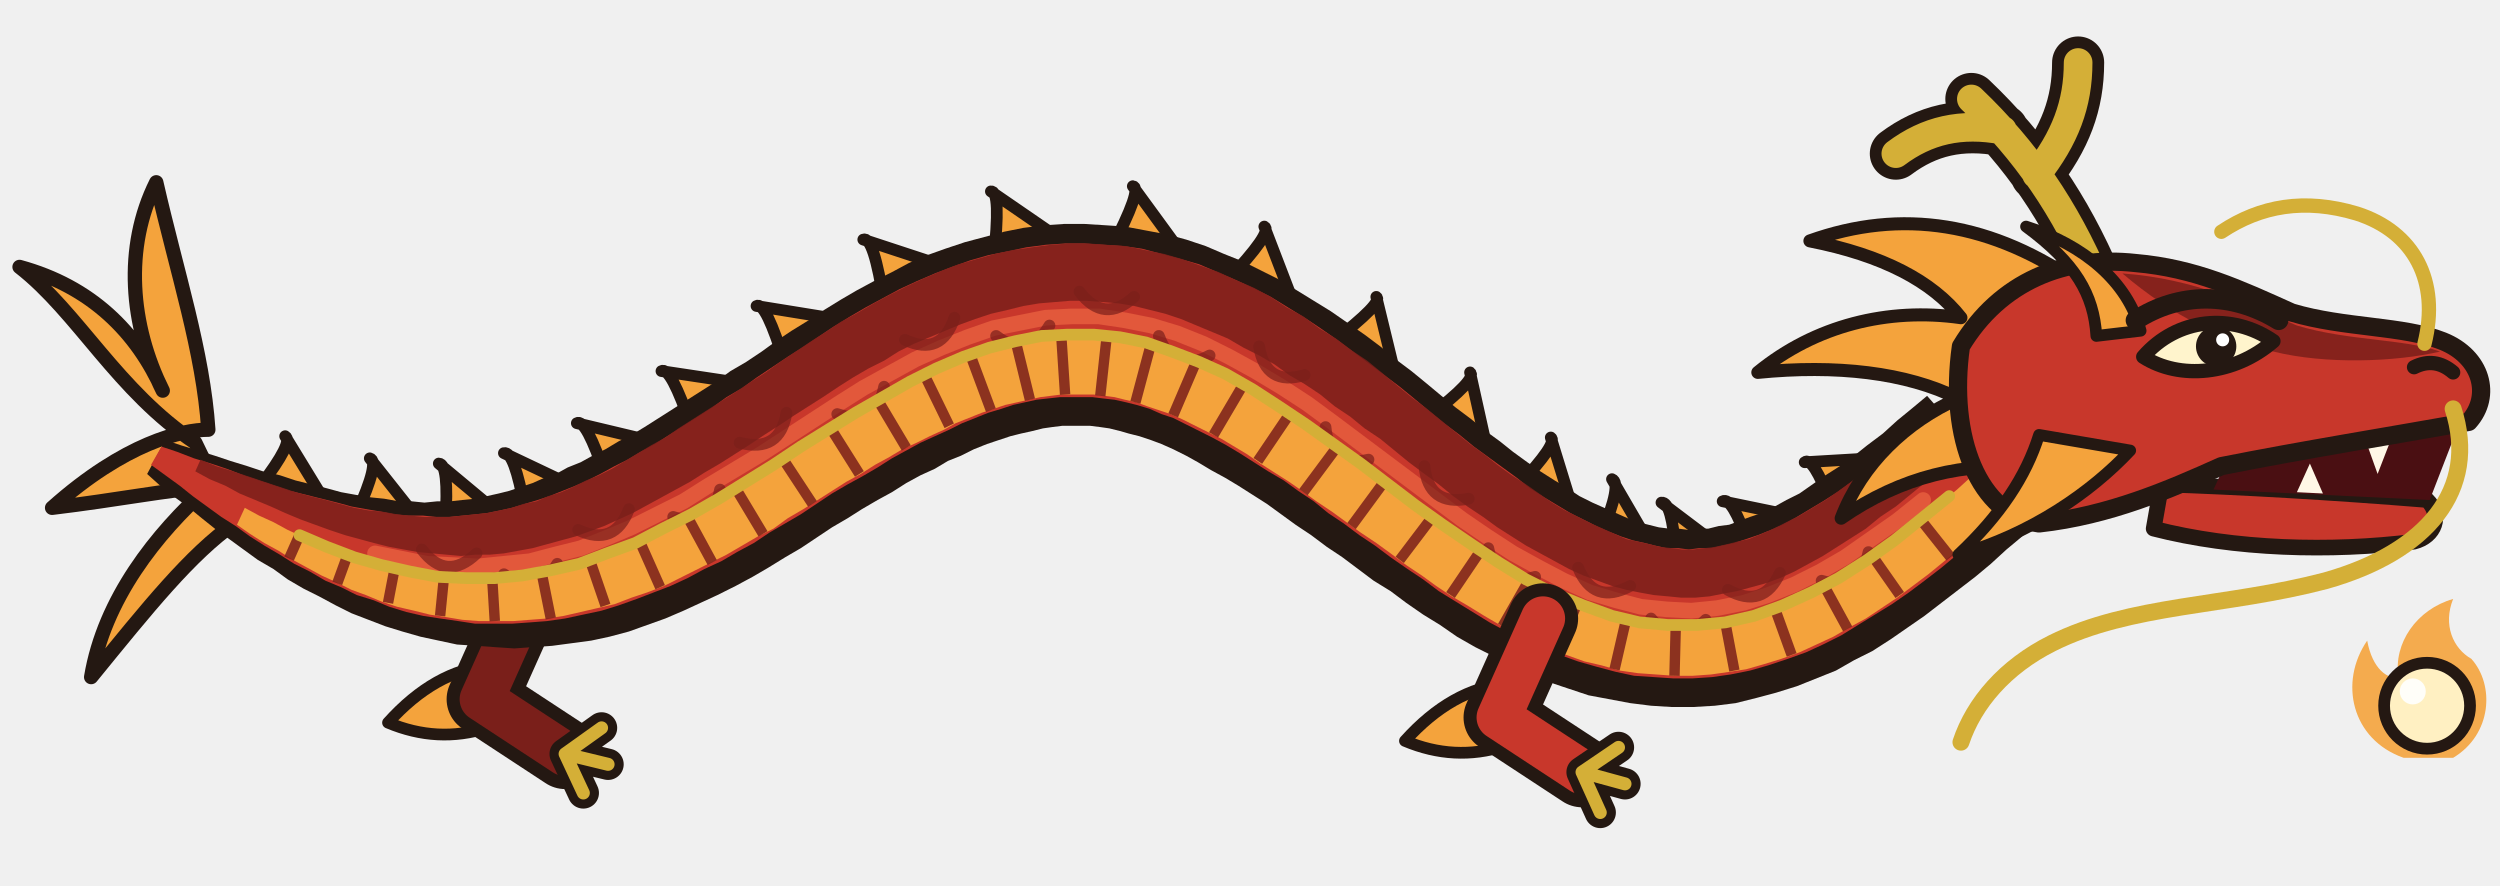
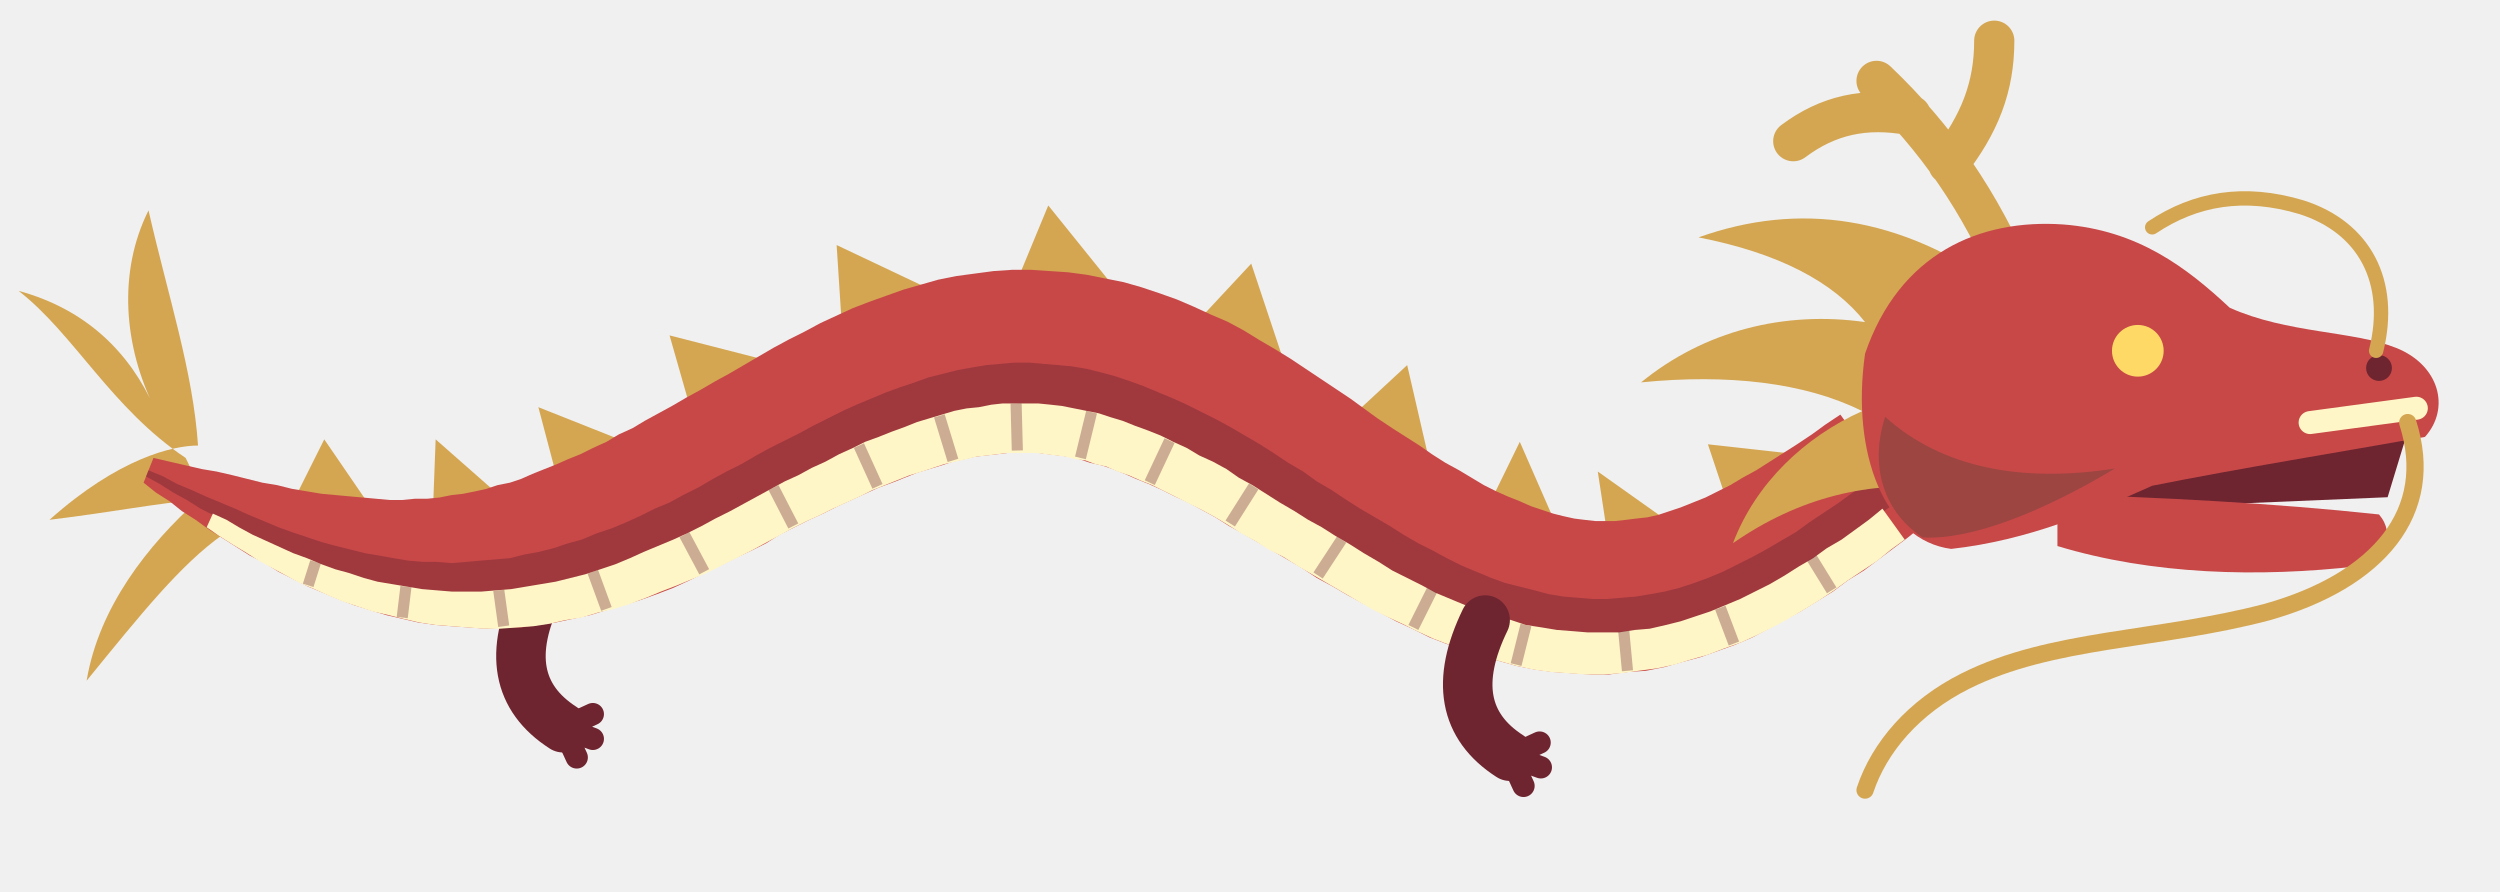
- <svg xmlns="http://www.w3.org/2000/svg" width="192" height="68" viewBox="0 0 192 68">
-   <style>.wh{transform-box:view-box;transform-origin:186px 30px;animation:lw 2.6s ease-in-out infinite alternate}.pl{transform-box:fill-box;transform-origin:50% 60%;animation:lp 1.4s ease-in-out infinite alternate}@keyframes lw{0%{transform:rotate(-2deg)}100%{transform:rotate(3deg)}}@keyframes lp{0%{transform:scale(1);opacity:.92}100%{transform:scale(1.08);opacity:1}}@media (prefers-reduced-motion: reduce){.wh,.pl{animation:none}}</style>
-   <path d="M15.0 34.0C9 30 6 24 1.5 20.5C7 22 10.5 25.5 12.5 30C10 25 9.5 19 12 14C13.6 21 15.6 27 16 33C14 33 9.6 34 4 39C9 38.4 13 37.6 16 37.4C12 41 8 46 7 52C11.4 46.6 14.6 42.6 18 40.2Z" fill="#F4A33C" stroke="#241812" stroke-width="1.1" stroke-linejoin="round" />
-   <path d="M20.0 37.3Q22.6 33.9 21.9 33.5L25.2 38.9ZM27.4 39.4Q29.2 35.4 28.4 35.2L32.2 40.0ZM34.2 40.1Q34.5 35.6 33.7 35.6L38.5 39.6ZM40.3 39.1Q39.5 34.6 38.7 34.8L44.6 37.6ZM46.5 36.6Q45.0 32.1 44.3 32.5L51.0 34.1ZM53.1 32.8Q51.5 28.1 50.8 28.5L58.1 29.6ZM60.3 28.0Q58.8 23.1 58.1 23.5L65.5 24.7ZM67.9 23.3Q67.1 18.1 66.3 18.4L73.6 20.8ZM76.3 20.0Q76.9 14.6 76.1 14.7L82.5 19.1ZM85.3 19.2Q87.8 14.4 87.0 14.3L91.6 20.6ZM94.2 21.6Q97.8 17.8 97.1 17.4L99.9 24.7ZM102.3 26.3Q106.3 23.2 105.7 22.8L107.5 30.2ZM109.7 32.0Q113.5 29.1 112.9 28.6L114.5 35.8ZM116.6 37.3Q119.7 34.0 119.1 33.6L121.1 40.1ZM123.0 41.0Q124.6 37.1 123.8 36.8L127.0 42.3ZM128.7 42.5Q128.4 38.5 127.6 38.6L132.5 42.3ZM134.3 41.8Q133.0 38.1 132.3 38.5L138.6 39.8ZM140.6 38.6Q139.2 35.0 138.6 35.5L145.4 35.1Z" fill="#F4A33C" stroke="#241812" stroke-width="0.9" stroke-linejoin="round" />
-   <path d="M37.6 51.1Q33.4 51.5 29.8 55.5Q33.6 57.1 37.4 55.9Z" fill="#F4A33C" stroke="#241812" stroke-width="0.9" stroke-linejoin="round" />
-   <path d="M40.4 46.1L37.0 53.7L43.4 57.9" fill="none" stroke="#241812" stroke-width="5.4" stroke-linecap="round" stroke-linejoin="round" />
-   <path d="M40.4 46.1L37.0 53.7L43.4 57.9" fill="none" stroke="#7A1F1A" stroke-width="3.4" stroke-linecap="round" stroke-linejoin="round" />
-   <path d="M43.4 57.9L46.2 55.9M43.4 57.9L46.7 58.7M43.4 57.9L44.8 60.9" fill="none" stroke="#241812" stroke-width="2.4" stroke-linecap="round" />
-   <path d="M43.4 57.9L46.2 55.9M43.4 57.9L46.7 58.7M43.4 57.9L44.8 60.9" fill="none" stroke="#D4AF37" stroke-width="1" stroke-linecap="round" />
-   <path d="M12.7 33.8L13.9 34.2L15.2 34.6L16.5 35.0L17.7 35.4L19.0 35.8L20.2 36.2L21.5 36.5L22.7 36.9L23.9 37.2L25.1 37.5L26.2 37.8L27.3 38.0L28.5 38.2L29.5 38.3L30.6 38.5L31.6 38.5L32.6 38.6L33.6 38.5L34.6 38.5L35.5 38.4L36.5 38.3L37.4 38.1L38.3 37.9L39.1 37.7L40.0 37.4L40.9 37.1L41.8 36.7L42.7 36.4L43.6 35.9L44.6 35.5L45.5 35.0L46.5 34.5L47.5 33.9L48.5 33.4L49.5 32.8L50.6 32.1L51.7 31.4L52.8 30.7L53.9 30.0L55.0 29.3L56.1 28.5L57.3 27.8L58.5 27.0L59.6 26.2L60.8 25.4L62.1 24.6L63.3 23.8L64.6 23.0L65.8 22.3L67.1 21.6L68.5 20.9L69.8 20.2L71.2 19.6L72.6 19.1L74.1 18.6L75.6 18.2L77.1 17.8L78.6 17.5L80.2 17.3L81.7 17.2L83.3 17.2L84.9 17.3L86.4 17.4L88.0 17.7L89.6 18.0L91.1 18.4L92.6 18.9L94.0 19.5L95.5 20.1L96.9 20.8L98.3 21.5L99.6 22.3L100.9 23.1L102.2 23.9L103.5 24.8L104.8 25.7L106.0 26.6L107.2 27.6L108.4 28.5L109.5 29.4L110.7 30.4L111.8 31.3L113.0 32.2L114.1 33.1L115.2 33.9L116.2 34.7L117.3 35.5L118.3 36.2L119.4 36.9L120.4 37.5L121.3 38.1L122.3 38.6L123.2 39.0L124.1 39.4L125.0 39.8L125.8 40.1L126.6 40.3L127.4 40.5L128.2 40.6L128.9 40.6L129.7 40.7L130.4 40.6L131.2 40.6L132.0 40.4L132.8 40.3L133.6 40.0L134.4 39.7L135.3 39.4L136.3 38.9L137.2 38.4L138.2 37.9L139.2 37.2L140.2 36.5L141.3 35.8L142.4 35.0L143.4 34.2L144.6 33.3L145.7 32.3L146.8 31.4L148.0 30.4L156.5 40.1L155.3 41.2L154.1 42.2L152.9 43.3L151.7 44.3L150.4 45.3L149.1 46.3L147.8 47.3L146.5 48.2L145.2 49.1L143.8 50.0L142.4 50.7L141.0 51.5L139.5 52.1L138.0 52.7L136.4 53.2L134.9 53.6L133.3 54.0L131.7 54.2L130.0 54.3L128.4 54.3L126.8 54.2L125.2 54.0L123.6 53.7L122.0 53.4L120.5 52.9L119.0 52.4L117.5 51.8L116.1 51.1L114.7 50.4L113.3 49.7L111.9 48.9L110.6 48.0L109.3 47.2L108.0 46.3L106.8 45.4L105.5 44.6L104.3 43.7L103.1 42.8L101.9 42.0L100.7 41.1L99.5 40.3L98.4 39.5L97.3 38.7L96.2 38.0L95.1 37.3L94.1 36.7L93.0 36.1L92.0 35.5L91.1 35.0L90.1 34.5L89.2 34.1L88.4 33.8L87.5 33.5L86.7 33.3L86.0 33.1L85.2 32.9L84.5 32.8L83.7 32.7L83.0 32.7L82.3 32.7L81.6 32.7L80.8 32.8L80.1 32.9L79.3 33.1L78.4 33.3L77.6 33.5L76.7 33.8L75.8 34.1L74.8 34.5L73.8 35.0L72.8 35.4L71.8 36.0L70.7 36.5L69.6 37.1L68.5 37.8L67.4 38.4L66.2 39.1L65.1 39.8L63.9 40.5L62.7 41.3L61.5 42.1L60.3 42.8L59.0 43.6L57.8 44.3L56.5 45.0L55.1 45.7L53.8 46.3L52.5 46.9L51.1 47.5L49.7 48.0L48.3 48.5L46.8 48.9L45.4 49.2L43.9 49.4L42.4 49.6L40.9 49.7L39.5 49.8L38.0 49.7L36.6 49.6L35.1 49.5L33.7 49.2L32.3 48.9L30.9 48.5L29.6 48.1L28.3 47.6L27.0 47.1L25.8 46.5L24.5 45.8L23.3 45.2L22.1 44.5L21.0 43.7L19.8 43.0L18.7 42.2L17.6 41.4L16.5 40.6L15.5 39.8L14.4 38.9L13.3 38.1L12.3 37.3L11.3 36.4Z" fill="#241812" />
-   <path d="M12.4 34.3L13.6 34.7L14.9 35.2L16.2 35.6L17.4 36.0L18.7 36.5L19.9 36.9L21.1 37.3L22.3 37.7L23.5 38.0L24.7 38.3L25.9 38.6L27.0 38.9L28.1 39.1L29.3 39.3L30.3 39.5L31.4 39.6L32.5 39.6L33.5 39.7L34.5 39.7L35.5 39.6L36.5 39.5L37.4 39.4L38.4 39.2L39.3 39.0L40.3 38.7L41.3 38.4L42.2 38.1L43.2 37.7L44.2 37.3L45.1 36.9L46.1 36.4L47.2 35.8L48.2 35.3L49.2 34.7L50.3 34.1L51.4 33.4L52.5 32.7L53.6 32.0L54.7 31.3L55.8 30.5L57.0 29.8L58.1 29.0L59.3 28.2L60.5 27.4L61.6 26.7L62.8 25.9L64.0 25.1L65.3 24.3L66.5 23.6L67.8 22.9L69.1 22.2L70.4 21.6L71.8 21.0L73.1 20.5L74.5 20.0L75.9 19.6L77.4 19.3L78.8 19.0L80.3 18.8L81.8 18.7L83.3 18.7L84.8 18.8L86.3 18.9L87.7 19.1L89.2 19.5L90.7 19.9L92.1 20.3L93.5 20.9L94.9 21.5L96.2 22.1L97.6 22.8L98.9 23.6L100.2 24.4L101.4 25.2L102.7 26.1L103.9 27.0L105.1 27.9L106.3 28.8L107.5 29.7L108.6 30.6L109.8 31.6L110.9 32.5L112.1 33.4L113.2 34.3L114.3 35.1L115.4 35.9L116.5 36.7L117.5 37.5L118.6 38.2L119.6 38.8L120.6 39.4L121.6 39.9L122.6 40.4L123.5 40.8L124.5 41.2L125.4 41.5L126.3 41.7L127.1 41.9L128.0 42.1L128.9 42.1L129.7 42.2L130.5 42.1L131.4 42.1L132.3 41.9L133.2 41.7L134.1 41.4L135.0 41.1L136.0 40.7L136.9 40.3L138.0 39.7L139.0 39.1L140.0 38.5L141.1 37.8L142.2 37.0L143.3 36.2L144.4 35.3L145.5 34.4L146.7 33.5L147.8 32.5L149.0 31.5L155.0 38.5L153.9 39.5L152.7 40.5L151.5 41.6L150.3 42.6L149.1 43.6L147.8 44.6L146.6 45.5L145.3 46.4L144.0 47.2L142.7 48.0L141.4 48.8L140.0 49.5L138.7 50.1L137.3 50.6L135.8 51.1L134.4 51.5L132.9 51.8L131.5 52.0L130.0 52.1L128.5 52.1L127.0 52.0L125.5 51.9L124.1 51.6L122.6 51.2L121.2 50.8L119.8 50.3L118.4 49.8L117.0 49.1L115.7 48.5L114.4 47.8L113.1 47.0L111.8 46.2L110.5 45.4L109.3 44.5L108.1 43.7L106.8 42.8L105.6 41.9L104.4 41.1L103.2 40.2L102.0 39.4L100.9 38.5L99.7 37.7L98.6 36.9L97.4 36.2L96.3 35.5L95.2 34.8L94.2 34.2L93.1 33.6L92.1 33.1L91.1 32.6L90.1 32.1L89.2 31.8L88.3 31.4L87.3 31.1L86.5 30.9L85.6 30.7L84.7 30.6L83.9 30.5L83.1 30.5L82.2 30.5L81.4 30.5L80.5 30.6L79.6 30.7L78.7 30.9L77.8 31.1L76.9 31.4L75.9 31.7L74.9 32.1L73.9 32.5L72.9 33.0L71.8 33.5L70.7 34.0L69.6 34.6L68.5 35.2L67.4 35.9L66.2 36.6L65.1 37.2L63.9 37.9L62.7 38.7L61.5 39.5L60.3 40.2L59.1 40.9L57.9 41.7L56.6 42.4L55.4 43.1L54.1 43.7L52.8 44.4L51.5 45.0L50.2 45.5L48.9 46.0L47.5 46.5L46.2 46.9L44.8 47.2L43.4 47.5L42.0 47.7L40.7 47.8L39.3 47.9L37.9 47.9L36.5 47.9L35.2 47.7L33.8 47.5L32.5 47.3L31.2 47.0L29.9 46.6L28.7 46.1L27.4 45.7L26.2 45.1L25.0 44.6L23.8 43.9L22.6 43.3L21.5 42.6L20.3 41.9L19.2 41.2L18.1 40.4L17.0 39.7L15.9 38.9L14.8 38.1L13.8 37.3L12.7 36.5L11.6 35.7Z" fill="#C8372B" />
-   <path d="M15.4 35.3L16.6 35.8L17.9 36.2L19.1 36.6L20.3 37.0L21.5 37.4L22.7 37.8L23.8 38.1L25.0 38.4L26.1 38.7L27.2 39.0L28.3 39.2L29.4 39.3L30.5 39.5L31.5 39.6L32.6 39.7L33.6 39.7L34.6 39.7L35.5 39.6L36.5 39.5L37.4 39.4L38.4 39.2L39.3 39.0L40.2 38.7L41.2 38.5L42.1 38.1L43.1 37.8L44.0 37.4L45.0 36.9L46.0 36.5L47.0 36.0L48.0 35.4L49.0 34.8L50.0 34.2L51.1 33.6L52.1 32.9L53.2 32.2L54.3 31.5L55.4 30.8L56.5 30.1L57.7 29.3L58.8 28.6L59.9 27.8L61.1 27.0L62.3 26.2L63.4 25.5L64.6 24.7L65.9 24.0L67.1 23.3L68.4 22.6L69.6 22.0L70.9 21.4L72.3 20.8L73.6 20.3L75.0 19.9L76.4 19.5L77.8 19.2L79.2 19.0L80.7 18.8L82.1 18.7L83.6 18.7L85.0 18.8L86.5 18.9L87.9 19.2L89.4 19.5L90.8 19.9L92.2 20.4L93.6 20.9L94.9 21.5L96.3 22.1L97.6 22.8L98.8 23.6L100.1 24.3L101.3 25.2L102.6 26.0L103.8 26.9L105.0 27.7L106.1 28.6L107.3 29.6L108.4 30.5L109.6 31.4L110.7 32.3L111.8 33.2L112.9 34.1L114.0 34.9L115.0 35.7L116.1 36.5L117.2 37.2L118.2 37.9L119.2 38.6L120.2 39.2L121.2 39.7L122.2 40.2L123.1 40.6L124.0 41.0L124.9 41.4L125.8 41.6L126.7 41.8L127.5 42.0L128.4 42.1L129.2 42.2L130.0 42.2L130.9 42.1L131.7 42.0L132.6 41.8L133.4 41.6L134.3 41.4L135.3 41.0L136.2 40.6L137.2 40.1L138.2 39.6L139.2 39.0L140.2 38.4L141.2 37.7L142.3 36.9L143.4 36.1L144.5 35.3L145.6 34.4L146.7 33.5L147.8 32.5L149.0 31.5L151.2 34.1L150.1 35.1L149.0 36.1L147.8 37.1L146.7 38.0L145.6 38.9L144.4 39.7L143.3 40.6L142.2 41.3L141.1 42.0L140.0 42.7L138.9 43.3L137.8 43.9L136.7 44.4L135.6 44.8L134.5 45.1L133.4 45.4L132.3 45.6L131.3 45.8L130.2 45.9L129.1 45.9L128.1 45.8L127.0 45.7L125.9 45.5L124.9 45.3L123.8 45.0L122.7 44.6L121.6 44.2L120.5 43.7L119.4 43.1L118.3 42.5L117.2 41.9L116.1 41.2L115.0 40.5L113.9 39.7L112.7 38.9L111.6 38.1L110.5 37.2L109.4 36.4L108.2 35.5L107.1 34.6L106.0 33.7L104.8 32.9L103.7 32.0L102.5 31.2L101.4 30.3L100.2 29.5L99.0 28.8L97.9 28.0L96.7 27.3L95.5 26.7L94.3 26.0L93.1 25.5L91.9 25.0L90.7 24.5L89.5 24.1L88.3 23.8L87.1 23.5L85.9 23.3L84.7 23.2L83.4 23.1L82.2 23.1L81.0 23.2L79.8 23.3L78.6 23.5L77.4 23.8L76.1 24.1L74.9 24.5L73.8 24.9L72.6 25.4L71.4 25.9L70.2 26.4L69.0 27.0L67.9 27.7L66.7 28.3L65.5 29.0L64.4 29.7L63.2 30.5L62.1 31.2L61.0 31.9L59.8 32.7L58.7 33.4L57.5 34.2L56.4 34.9L55.3 35.6L54.1 36.3L53.0 37.0L51.9 37.6L50.8 38.2L49.7 38.8L48.6 39.4L47.5 39.9L46.4 40.4L45.3 40.8L44.2 41.2L43.1 41.5L42.0 41.8L40.9 42.1L39.8 42.3L38.7 42.5L37.6 42.6L36.5 42.6L35.4 42.7L34.3 42.6L33.2 42.5L32.1 42.4L31.0 42.2L29.9 42.0L28.7 41.7L27.6 41.4L26.5 41.1L25.3 40.7L24.2 40.3L23.1 39.9L21.9 39.4L20.8 38.9L19.6 38.4L18.4 37.9L17.3 37.3L16.1 36.8L15.0 36.2Z" fill="#7A1F1A" opacity="0.85" />
-   <path d="M28.8 42.5L30.8 42.9L32.8 43.3L34.8 43.4L36.7 43.5L38.7 43.3L40.7 43.1L42.6 42.6L44.6 42.1L46.6 41.3L48.5 40.5L50.5 39.5L52.5 38.5L54.4 37.3L56.4 36.1L58.4 34.9L60.4 33.6L62.4 32.3L64.4 31.0L66.3 29.8L68.3 28.7L70.3 27.6L72.3 26.7L74.3 25.9L76.3 25.2L78.3 24.8L80.3 24.4L82.3 24.3L84.4 24.3L86.4 24.6L88.4 25.0L90.4 25.6L92.4 26.4L94.4 27.4L96.4 28.5L98.4 29.7L100.4 31.0L102.3 32.4L104.3 33.9L106.3 35.4L108.3 36.9L110.3 38.4L112.3 39.9L114.2 41.2L116.2 42.5L118.2 43.6L120.1 44.6L122.1 45.5L124.1 46.1L126.0 46.6L128.0 46.8L129.9 46.9L131.9 46.7L133.9 46.3L135.8 45.7L137.8 44.9L139.8 43.9L141.7 42.8L143.7 41.4L145.7 40.0L147.7 38.4" fill="none" stroke="#E8603F" stroke-width="1.2" stroke-linecap="round" opacity="0.8" />
-   <path d="M32.4 42.2Q34.3 44.7 36.6 42.5M38.7 44.1Q41.2 46.0 42.8 43.3M44.4 40.7Q47.2 42.0 48.3 39.1M51.7 39.7Q54.7 40.7 55.3 37.6M56.8 34.0Q59.9 34.8 60.4 31.7M64.3 31.8Q67.3 32.8 67.9 29.7M69.5 26.1Q72.3 27.4 73.3 24.4M76.5 25.8Q79.0 27.7 80.6 25.0M82.9 22.4Q84.8 24.9 87.1 22.8M89.0 25.8Q90.1 28.8 92.9 27.3M96.7 26.6Q97.2 29.7 100.2 28.8M101.8 32.8Q102.1 36.0 105.1 35.3M109.4 35.8Q109.7 38.9 112.8 38.3M114.3 42.1Q114.9 45.2 117.9 44.3M121.2 43.6Q122.4 46.5 125.2 45.0M126.8 47.5Q128.8 49.9 131.0 47.6M132.7 45.3Q135.4 46.8 136.7 44.0M139.9 44.6Q142.9 45.5 143.5 42.4" fill="none" stroke="#7A1F1A" stroke-width="0.9" stroke-linecap="round" opacity="0.7" />
-   <path d="M18.8 39.0L19.9 39.6L21.0 40.1L22.1 40.7L23.2 41.2L24.4 41.6L25.5 42.1L26.6 42.5L27.7 42.9L28.8 43.3L29.9 43.6L31.1 43.8L32.2 44.0L33.3 44.2L34.5 44.3L35.6 44.4L36.7 44.4L37.9 44.4L39.0 44.3L40.2 44.2L41.3 44.0L42.5 43.8L43.6 43.5L44.8 43.2L45.9 42.8L47.0 42.4L48.2 41.9L49.3 41.4L50.4 40.9L51.6 40.3L52.7 39.7L53.8 39.1L54.9 38.4L56.1 37.8L57.2 37.1L58.3 36.4L59.4 35.7L60.5 34.9L61.6 34.2L62.7 33.5L63.9 32.8L65.0 32.1L66.1 31.5L67.2 30.8L68.3 30.2L69.4 29.6L70.4 29.0L71.5 28.5L72.6 28.0L73.7 27.6L74.8 27.1L75.8 26.8L76.9 26.5L78.0 26.2L79.0 26.0L80.1 25.8L81.2 25.7L82.2 25.7L83.3 25.7L84.3 25.7L85.4 25.8L86.4 26.0L87.5 26.2L88.5 26.5L89.6 26.8L90.7 27.2L91.7 27.6L92.8 28.1L93.9 28.6L95.0 29.2L96.1 29.8L97.1 30.5L98.2 31.2L99.3 31.9L100.4 32.6L101.5 33.4L102.6 34.2L103.7 35.0L104.9 35.9L106.0 36.7L107.1 37.5L108.2 38.4L109.3 39.2L110.4 40.0L111.5 40.8L112.7 41.6L113.8 42.4L114.9 43.1L116.1 43.8L117.2 44.5L118.3 45.1L119.5 45.6L120.6 46.1L121.8 46.6L122.9 47.0L124.1 47.3L125.2 47.6L126.4 47.8L127.5 48.0L128.7 48.0L129.9 48.0L131.0 48.0L132.2 47.8L133.3 47.6L134.5 47.3L135.7 47.0L136.8 46.6L137.9 46.1L139.1 45.5L140.2 44.9L141.4 44.3L142.5 43.6L143.6 42.8L144.7 42.0L145.9 41.2L147.0 40.3L148.1 39.4L149.2 38.5L150.3 37.6L151.4 36.6L152.5 35.6L154.9 38.3L153.8 39.3L152.7 40.3L151.5 41.3L150.4 42.2L149.2 43.2L148.1 44.1L146.9 45.0L145.7 45.9L144.5 46.7L143.3 47.5L142.0 48.2L140.8 48.9L139.5 49.5L138.2 50.1L136.8 50.6L135.5 51.0L134.1 51.4L132.8 51.6L131.4 51.8L130.0 51.9L128.6 51.9L127.2 51.8L125.8 51.7L124.4 51.5L123.0 51.1L121.7 50.8L120.3 50.3L119.0 49.8L117.7 49.2L116.5 48.6L115.2 48.0L114.0 47.3L112.7 46.5L111.5 45.8L110.3 45.0L109.2 44.2L108.0 43.4L106.8 42.5L105.7 41.7L104.5 40.9L103.4 40.1L102.3 39.3L101.1 38.5L100.0 37.7L99.0 37.0L97.9 36.3L96.8 35.6L95.8 34.9L94.8 34.3L93.8 33.7L92.8 33.2L91.8 32.7L90.8 32.2L89.9 31.8L89.0 31.5L88.1 31.2L87.3 30.9L86.4 30.7L85.6 30.5L84.8 30.4L84.0 30.3L83.1 30.3L82.3 30.3L81.5 30.3L80.7 30.4L79.9 30.5L79.0 30.7L78.1 30.9L77.2 31.1L76.3 31.4L75.4 31.7L74.4 32.1L73.4 32.5L72.5 33.0L71.4 33.5L70.4 34.0L69.3 34.5L68.3 35.1L67.2 35.7L66.1 36.4L65.0 37.0L63.9 37.7L62.8 38.4L61.7 39.1L60.5 39.8L59.4 40.6L58.2 41.2L57.0 41.9L55.8 42.6L54.6 43.2L53.4 43.8L52.2 44.4L51.0 45.0L49.7 45.5L48.5 45.9L47.2 46.4L45.9 46.7L44.6 47.0L43.3 47.3L42.0 47.5L40.7 47.6L39.4 47.7L38.1 47.7L36.8 47.7L35.5 47.6L34.3 47.4L33.0 47.2L31.8 46.9L30.5 46.6L29.3 46.2L28.1 45.7L27.0 45.3L25.8 44.7L24.7 44.2L23.6 43.6L22.5 43.0L21.4 42.3L20.3 41.7L19.2 41.0L18.2 40.3Z" fill="#F4A33C" />
-   <path d="M23.0 41.1L22.2 42.9M26.7 42.6L25.9 44.8M30.3 43.7L29.8 46.3M34.1 44.3L33.8 47.3M37.8 44.4L38.0 47.7M41.6 44.0L42.3 47.5M45.3 43.0L46.5 46.5M49.1 41.5L50.7 45.1M52.8 39.7L54.7 43.2M56.5 37.5L58.6 41.0M60.1 35.2L62.4 38.7M63.8 32.9L66.0 36.4M67.4 30.7L69.6 34.4M71.0 28.8L72.9 32.7M74.5 27.2L76.1 31.5M78.0 26.2L79.1 30.7M81.5 25.7L81.8 30.3M85.0 25.8L84.5 30.4M88.4 26.4L87.2 30.9M91.9 27.7L90.1 31.9M95.5 29.5L93.2 33.4M99.1 31.7L96.6 35.4M102.7 34.3L100.1 37.8M106.3 37.0L103.8 40.4M110.0 39.7L107.5 43.0M113.7 42.3L111.4 45.7M117.4 44.6L115.4 48.1M121.1 46.4L119.6 50.1M124.9 47.5L124.0 51.4M128.7 48.0L128.6 51.9M132.5 47.8L133.2 51.5M136.3 46.7L137.6 50.3M140.1 45.0L141.9 48.3M143.8 42.7L145.9 45.7M147.5 39.9L149.8 42.8" stroke="#7A1F1A" stroke-width="0.8" opacity="0.85" />
-   <path d="M23.0 41.1L25.1 42.0L27.2 42.8L29.3 43.4L31.5 43.9L33.6 44.3L35.8 44.4L38.0 44.4L40.1 44.2L42.3 43.8L44.5 43.3L46.6 42.5L48.8 41.7L50.9 40.6L53.1 39.5L55.2 38.3L57.3 37.0L59.4 35.7L61.5 34.3L63.6 33.0L65.7 31.7L67.8 30.5L69.9 29.3L71.9 28.3L74.0 27.4L76.0 26.7L78.0 26.2L80.0 25.8L82.0 25.7L84.0 25.7L86.0 25.9L88.0 26.3L90.0 27.0L92.1 27.8L94.1 28.7L96.2 29.9L98.2 31.2L100.3 32.6L102.4 34.1L104.5 35.6L106.6 37.2L108.7 38.8L110.8 40.3L113.0 41.8L115.1 43.2L117.2 44.5L119.4 45.6L121.6 46.5L123.8 47.3L125.9 47.8L128.1 48.0L130.3 48.0L132.5 47.8L134.7 47.3L136.9 46.5L139.1 45.5L141.2 44.4L143.4 43.0L145.5 41.5L147.6 39.8L149.7 38.1" fill="none" stroke="#D4AF37" stroke-width="0.9" stroke-linecap="round" />
-   <path d="M115.7 52.5Q111.5 52.9 107.9 56.9Q111.7 58.5 115.5 57.3Z" fill="#F4A33C" stroke="#241812" stroke-width="0.9" stroke-linejoin="round" />
-   <path d="M118.5 47.5L115.1 55.1L121.5 59.3" fill="none" stroke="#241812" stroke-width="5.4" stroke-linecap="round" stroke-linejoin="round" />
-   <path d="M118.5 47.5L115.1 55.1L121.5 59.3" fill="none" stroke="#C8372B" stroke-width="3.4" stroke-linecap="round" stroke-linejoin="round" />
-   <path d="M121.5 59.3L124.3 57.4M121.5 59.3L124.8 60.2M121.5 59.3L122.9 62.4" fill="none" stroke="#241812" stroke-width="2.4" stroke-linecap="round" />
-   <path d="M121.5 59.3L124.3 57.4M121.5 59.3L124.8 60.2M121.5 59.3L122.9 62.4" fill="none" stroke="#D4AF37" stroke-width="1" stroke-linecap="round" />
-   <path d="M160 22C153 17 146 16 139 18.5C144.6 19.6 148.4 21.6 150.6 24.4C145 23.6 139.4 25 135 28.6C141 28 146.4 28.6 150.4 30.6C146.4 32.4 143 35.6 141.4 39.8C146 36.6 151 35.4 156 36Z" fill="#F4A33C" stroke="#241812" stroke-width="1" stroke-linejoin="round" />
-   <path d="M161 21.6C158.6 16 155.6 11.6 151.4 7.6M156.4 13.4C158.6 10.6 159.6 8 159.6 4.8M153.8 10C150.6 9.4 148 10 145.6 11.8" fill="none" stroke="#241812" stroke-width="4" stroke-linecap="round" />
-   <path d="M161 21.6C158.6 16 155.6 11.6 151.4 7.6M156.4 13.4C158.6 10.6 159.6 8 159.6 4.8M153.8 10C150.6 9.4 148 10 145.6 11.8" fill="none" stroke="#D4AF37" stroke-width="2.2" stroke-linecap="round" />
-   <path d="M166 37.2C172 37.4 179 37.8 186.4 38.4C187.6 39.6 187 41.2 185.4 41.6C179 42.4 171.6 42.2 165.4 40.6Z" fill="#C8372B" stroke="#241812" stroke-width="1.2" stroke-linejoin="round" />
-   <path d="M171 35.4L189 32.2L186.6 38.4L170 37.6Z" fill="#4a0f12" />
-   <path d="M181.6 33.6L182.6 36.4L183.8 33.3ZM176.4 37.8L177.4 35.6L178.4 37.9Z" fill="#fff7e6" />
-   <path d="M150.6 26.6C153.6 21.6 158.6 19.6 164 20.2C168.6 20.6 172 22.2 176 24C180 25.2 184.6 25 187.6 26.2C190.6 27.4 191.4 30.4 189.6 32.4C184 33.4 176.6 34.6 170.6 35.8C166.6 37.6 162 39.6 156.6 40.2C152 39.6 149.6 33.6 150.6 26.6Z" fill="#C8372B" stroke="#241812" stroke-width="1.4" stroke-linejoin="round" />
-   <path d="M163 21C168.6 21.4 172.6 23.4 176.4 25C180.4 26.2 184.6 26 187.4 27C184 27.8 178.6 28 174.6 27C170.6 26 167 24.4 163 21Z" fill="#7A1F1A" opacity="0.85" />
-   <path d="M185.4 28.2Q187 27.4 188.4 28.6" fill="none" stroke="#241812" stroke-width="1.1" stroke-linecap="round" />
-   <path d="M163.6 34.6C160.6 37.8 156 41 150.4 42.6C153.6 39.6 155.6 36.6 156.6 33.4Z" fill="#F4A33C" stroke="#241812" stroke-width="0.9" stroke-linejoin="round" />
-   <path d="M164.4 25.4C163.4 21.6 160 18.8 155.6 17.4C159.4 20.2 160.8 22.6 161 25.8Z" fill="#F4A33C" stroke="#241812" stroke-width="0.9" stroke-linejoin="round" />
-   <path d="M164.6 27.4C167.2 24.4 171.4 24 174.6 26.2C171.6 28.8 167.4 29.2 164.6 27.4Z" fill="#fff4cc" stroke="#241812" stroke-width="1.1" stroke-linejoin="round" />
-   <circle cx="170.2" cy="26.6" r="1.55" fill="#241812" />
-   <circle cx="170.7" cy="26.1" r="0.5" fill="#ffffff" />
-   <path d="M164 24.6C167.4 22.4 171.4 22.4 175 24.6" fill="none" stroke="#241812" stroke-width="1.5" stroke-linecap="round" />
-   <g class="wh">
-     <path d="M188.4 31.4C190.4 37.6 186.4 42.4 178.6 44.6C171 46.6 163.6 46.4 157.6 49.4C154 51.2 151.6 54 150.6 57" fill="none" stroke="#D4AF37" stroke-width="1.3" stroke-linecap="round" />
-     <path d="M186.2 26.4C187.4 21.6 185.4 17.8 181 16.4C177 15.2 173.6 15.8 170.6 17.8" fill="none" stroke="#D4AF37" stroke-width="1.1" stroke-linecap="round" />
+ <svg xmlns="http://www.w3.org/2000/svg" width="202" height="72" viewBox="0 -3 202 72">
+   <style>.wh{transform-box:view-box;transform-origin:186px 30px;animation:lw 2.6s ease-in-out infinite alternate}.jaw{transform-box:fill-box;transform-origin:4% 20%;animation:jaw 1.3s ease-in-out infinite}.leg{transform-box:fill-box;transform-origin:50% 15%;animation:leg 1.2s ease-in-out infinite}.tf{transform-box:fill-box;transform-origin:90% 50%;animation:tf 1.6s ease-in-out infinite}@keyframes lw{0%{transform:rotate(-2deg)}100%{transform:rotate(3deg)}}@keyframes jaw{0%,72%,100%{transform:rotate(0deg)}82%{transform:rotate(10deg)}}@keyframes leg{0%,100%{transform:rotate(-5deg)}50%{transform:rotate(6deg)}}@keyframes tf{0%,100%{transform:rotate(-5deg)}50%{transform:rotate(6deg)}}@media (prefers-reduced-motion: reduce){.wh,.jaw,.leg,.tf{animation:none}}</style>
+   <g class="tf">
+     <path d="M15.0 34.0C9 30 6 24 1.5 20.5C7 22 10.5 25.5 12.5 30C10 25 9.5 19 12 14C13.6 21 15.6 27 16 33C14 33 9.6 34 4 39C9 38.4 13 37.6 16 37.4C12 41 8 46 7 52C11.4 46.6 14.6 42.6 18 40.2Z" fill="#d4a652" />
  </g>
-   <g class="pl">
-     <path d="M184.6 58.2C180.6 56.8 179.6 52.4 181.8 49.2C182.2 51.4 183.4 52.2 184.2 52C183.8 49.4 185.6 46.8 188.4 46C187.6 48 188.4 49.8 189.8 50.6C191.6 52.6 191.4 56.4 188.4 58.2Z" fill="#F4A33C" opacity="0.9" />
-     <circle cx="186.4" cy="54.2" r="3.3" fill="#FFF0C2" stroke="#241812" stroke-width="0.9" />
-     <circle cx="185.3" cy="53.1" r="1" fill="#ffffff" opacity="0.9" />
+   <path d="M23.9 37.1L26.2 32.5L29.9 37.9ZM35.0 37.8L35.2 32.5L40.2 36.9ZM44.9 35.2L43.5 29.9L50.3 32.6ZM55.7 29.7L54.1 24.1L61.9 26.1ZM68.0 23.0L67.6 16.8L75.2 20.4ZM82.3 19.4L84.7 13.6L90.1 20.3ZM97.0 22.7L101.1 18.3L103.8 26.4ZM109.6 30.3L113.7 26.5L115.5 34.3ZM120.6 37.2L122.8 32.7L125.6 39.1ZM129.8 39.7L129.1 35.1L134.6 39.0ZM139.4 37.1L138.0 32.9L145.2 33.7Z" fill="#d4a652" />
+   <g class="leg">
+     <path d="M43.5 44.8Q39.9 52.2 45.5 55.8" fill="none" stroke="#6e2530" stroke-width="4" stroke-linecap="round" />
+     <path d="M45.5 55.8L47.9 54.7M45.5 55.8L47.9 56.7M45.5 55.8L46.6 58.2" fill="none" stroke="#6e2530" stroke-width="1.8" stroke-linecap="round" />
+   </g>
+   <path d="M12.4 34.0L13.7 34.3L15.0 34.6L16.3 34.9L17.5 35.1L18.8 35.4L20.0 35.7L21.2 36.0L22.4 36.2L23.6 36.5L24.8 36.7L26.0 36.9L27.1 37.0L28.2 37.1L29.3 37.2L30.4 37.3L31.5 37.4L32.5 37.4L33.5 37.3L34.5 37.3L35.5 37.2L36.5 37.0L37.4 36.9L38.4 36.7L39.3 36.5L40.2 36.2L41.2 36.0L42.1 35.7L43.0 35.3L44.0 34.9L45.0 34.5L45.9 34.1L46.9 33.7L47.9 33.2L49.0 32.7L50.0 32.1L51.1 31.6L52.1 31.0L53.2 30.4L54.3 29.8L55.5 29.1L56.6 28.5L57.8 27.8L58.9 27.2L60.1 26.5L61.3 25.8L62.5 25.1L63.8 24.4L65.0 23.8L66.3 23.1L67.6 22.5L68.9 21.9L70.2 21.4L71.6 20.9L73.0 20.4L74.4 20.0L75.8 19.6L77.3 19.3L78.8 19.1L80.3 18.9L81.8 18.8L83.3 18.8L84.8 18.9L86.3 19.0L87.8 19.2L89.3 19.5L90.8 19.8L92.2 20.2L93.7 20.7L95.1 21.2L96.5 21.8L97.8 22.4L99.2 23.0L100.5 23.7L101.8 24.5L103.0 25.2L104.3 26.0L105.5 26.8L106.7 27.6L107.9 28.4L109.1 29.2L110.2 30.0L111.3 30.8L112.5 31.6L113.6 32.3L114.7 33.0L115.7 33.7L116.8 34.4L117.9 35.0L118.9 35.6L119.9 36.2L120.9 36.7L121.8 37.1L122.8 37.5L123.7 37.9L124.6 38.2L125.5 38.5L126.3 38.7L127.2 38.9L128.0 39.0L128.9 39.1L129.7 39.1L130.5 39.1L131.4 39.0L132.2 38.9L133.1 38.8L134.0 38.6L134.9 38.3L135.8 38.0L136.8 37.6L137.8 37.2L138.8 36.7L139.8 36.2L140.8 35.6L141.9 35.0L143.0 34.3L144.1 33.6L145.2 32.9L146.4 32.1L147.5 31.3L148.7 30.5L155.3 39.5L154.2 40.4L153.0 41.3L151.8 42.2L150.6 43.1L149.3 43.9L148.1 44.8L146.8 45.6L145.5 46.4L144.2 47.1L142.9 47.8L141.6 48.5L140.2 49.1L138.8 49.6L137.4 50.1L135.9 50.5L134.5 50.9L133.0 51.2L131.5 51.3L130.0 51.5L128.5 51.5L127.0 51.4L125.5 51.3L124.0 51.1L122.5 50.8L121.1 50.4L119.6 50.0L118.2 49.5L116.8 49.0L115.5 48.5L114.1 47.8L112.8 47.2L111.5 46.5L110.2 45.8L108.9 45.1L107.7 44.4L106.4 43.7L105.2 42.9L104.0 42.2L102.8 41.5L101.6 40.8L100.4 40.1L99.3 39.5L98.2 38.8L97.1 38.2L96.0 37.6L94.9 37.1L93.9 36.6L92.8 36.1L91.8 35.7L90.9 35.3L89.9 34.9L89.0 34.6L88.1 34.4L87.2 34.1L86.4 33.9L85.5 33.8L84.7 33.7L83.9 33.6L83.1 33.6L82.2 33.6L81.4 33.6L80.6 33.7L79.7 33.8L78.8 33.9L77.9 34.1L77.0 34.3L76.1 34.6L75.1 34.9L74.1 35.2L73.1 35.6L72.1 36.0L71.0 36.4L69.9 36.9L68.8 37.4L67.7 37.9L66.5 38.5L65.4 39.0L64.2 39.6L63.0 40.2L61.9 40.9L60.7 41.5L59.4 42.1L58.2 42.7L56.9 43.3L55.7 43.9L54.4 44.5L53.1 45.0L51.7 45.5L50.4 45.9L49.0 46.3L47.7 46.7L46.3 47.0L44.9 47.3L43.5 47.5L42.1 47.7L40.7 47.7L39.3 47.8L37.9 47.7L36.5 47.6L35.2 47.5L33.8 47.3L32.5 47.0L31.2 46.7L29.9 46.3L28.6 45.9L27.3 45.4L26.1 44.9L24.9 44.4L23.7 43.8L22.5 43.2L21.4 42.5L20.2 41.9L19.1 41.2L18.0 40.5L16.9 39.8L15.8 39.0L14.7 38.3L13.7 37.5L12.6 36.8L11.6 36.0Z" fill="#c84848" />
+   <path d="M12.0 35.0L13.2 35.5L14.3 36.1L15.5 36.6L16.6 37.1L17.8 37.6L19.0 38.1L20.1 38.6L21.3 39.1L22.5 39.6L23.6 40.0L24.8 40.4L26.0 40.8L27.1 41.1L28.3 41.4L29.5 41.7L30.7 41.9L31.8 42.1L33.0 42.3L34.2 42.4L35.3 42.4L36.5 42.5L37.7 42.4L38.8 42.3L40.0 42.2L41.2 42.1L42.4 41.8L43.5 41.6L44.7 41.3L45.9 40.9L47.0 40.6L48.2 40.1L49.4 39.7L50.6 39.2L51.7 38.7L52.9 38.1L54.1 37.6L55.2 37.0L56.4 36.4L57.6 35.7L58.7 35.1L59.9 34.5L61.1 33.8L62.2 33.2L63.4 32.6L64.6 32.0L65.7 31.4L66.9 30.8L68.1 30.2L69.2 29.7L70.4 29.2L71.6 28.7L72.7 28.3L73.9 27.9L75.0 27.5L76.2 27.2L77.4 26.9L78.5 26.7L79.7 26.5L80.8 26.4L82.0 26.3L83.2 26.3L84.3 26.4L85.5 26.5L86.6 26.6L87.8 26.8L89.0 27.1L90.1 27.4L91.3 27.8L92.4 28.2L93.6 28.7L94.8 29.2L95.9 29.7L97.1 30.3L98.3 30.9L99.4 31.5L100.6 32.2L101.8 32.9L102.9 33.6L104.1 34.4L105.3 35.1L106.4 35.9L107.6 36.6L108.8 37.4L109.9 38.1L111.1 38.8L112.3 39.5L113.4 40.2L114.6 40.9L115.8 41.5L116.9 42.1L118.1 42.7L119.3 43.2L120.5 43.7L121.6 44.1L122.8 44.4L124.0 44.7L125.1 45.0L126.3 45.2L127.5 45.3L128.7 45.4L129.8 45.4L131.0 45.3L132.2 45.2L133.4 45.0L134.5 44.8L135.7 44.5L136.9 44.1L138.0 43.7L139.2 43.2L140.4 42.6L141.6 42.0L142.7 41.4L143.9 40.7L145.1 40.0L146.2 39.2L147.4 38.4L148.6 37.6L149.7 36.8L150.9 36.0L152.1 35.1L153.7 37.3L152.5 38.1L151.3 39.0L150.1 39.9L149.0 40.7L147.8 41.5L146.5 42.3L145.3 43.1L144.1 43.8L142.9 44.5L141.6 45.2L140.4 45.8L139.1 46.3L137.8 46.8L136.5 47.2L135.2 47.6L133.9 47.9L132.6 48.1L131.2 48.3L129.9 48.4L128.6 48.4L127.2 48.3L125.9 48.2L124.6 48.0L123.3 47.7L122.0 47.4L120.7 47.0L119.4 46.5L118.1 46.0L116.8 45.5L115.6 44.9L114.3 44.3L113.1 43.7L111.8 43.0L110.6 42.3L109.4 41.6L108.2 40.8L107.0 40.1L105.8 39.4L104.6 38.6L103.5 37.9L102.3 37.2L101.1 36.5L100.0 35.8L98.9 35.2L97.7 34.5L96.6 33.9L95.5 33.4L94.4 32.8L93.3 32.3L92.3 31.9L91.2 31.5L90.2 31.1L89.1 30.8L88.1 30.5L87.1 30.3L86.1 30.1L85.1 30.0L84.1 29.9L83.1 29.9L82.1 29.9L81.1 29.9L80.1 30.0L79.1 30.2L78.1 30.3L77.1 30.6L76.0 30.8L75.0 31.1L73.9 31.5L72.8 31.9L71.7 32.3L70.6 32.8L69.5 33.3L68.4 33.8L67.2 34.3L66.1 34.9L64.9 35.5L63.8 36.1L62.6 36.7L61.4 37.3L60.3 37.9L59.1 38.6L57.9 39.2L56.7 39.8L55.5 40.4L54.2 41.0L53.0 41.5L51.8 42.0L50.5 42.5L49.3 43.0L48.0 43.4L46.7 43.8L45.5 44.1L44.2 44.4L42.9 44.6L41.6 44.8L40.4 44.9L39.1 45.0L37.8 45.0L36.5 45.0L35.3 44.9L34.0 44.8L32.7 44.6L31.5 44.4L30.3 44.1L29.0 43.8L27.8 43.4L26.6 43.0L25.4 42.5L24.3 42.1L23.1 41.6L21.9 41.0L20.8 40.5L19.6 39.9L18.5 39.3L17.4 38.7L16.2 38.1L15.1 37.4L14.0 36.8L12.9 36.1L11.8 35.5Z" fill="#6e2530" opacity=".45" />
+   <path d="M17.2 38.5L18.3 39.0L19.3 39.6L20.4 40.2L21.5 40.7L22.6 41.2L23.7 41.7L24.8 42.1L26.0 42.6L27.1 43.0L28.2 43.3L29.4 43.7L30.5 44.0L31.7 44.2L32.9 44.4L34.1 44.6L35.3 44.7L36.5 44.8L37.7 44.8L38.9 44.8L40.1 44.7L41.3 44.6L42.5 44.4L43.7 44.2L44.9 44.0L46.1 43.7L47.3 43.4L48.5 43.0L49.7 42.6L50.9 42.1L52.0 41.6L53.2 41.1L54.4 40.6L55.5 40.1L56.7 39.5L57.8 38.9L59.0 38.3L60.1 37.7L61.2 37.1L62.3 36.5L63.4 35.9L64.5 35.4L65.6 34.8L66.7 34.3L67.8 33.7L68.9 33.2L69.9 32.7L71.0 32.3L72.0 31.9L73.1 31.5L74.1 31.1L75.1 30.8L76.1 30.5L77.1 30.2L78.1 30.0L79.1 29.9L80.1 29.7L81.0 29.6L82.0 29.6L83.0 29.6L83.9 29.6L84.9 29.7L85.8 29.8L86.8 30.0L87.8 30.2L88.8 30.4L89.7 30.7L90.7 31.0L91.7 31.4L92.8 31.8L93.8 32.2L94.8 32.7L95.9 33.2L96.9 33.8L98.0 34.3L99.1 34.9L100.1 35.6L101.2 36.2L102.3 36.9L103.4 37.6L104.6 38.3L105.7 39.0L106.8 39.6L107.9 40.3L109.1 41.0L110.2 41.7L111.4 42.4L112.5 43.1L113.7 43.7L114.9 44.3L116.0 44.9L117.2 45.4L118.4 45.9L119.6 46.4L120.9 46.8L122.1 47.1L123.3 47.5L124.6 47.7L125.8 47.9L127.1 48.0L128.3 48.1L129.6 48.1L130.8 48.1L132.1 47.9L133.3 47.8L134.6 47.5L135.8 47.2L137.0 46.8L138.2 46.4L139.4 45.9L140.6 45.4L141.8 44.8L143.0 44.2L144.2 43.5L145.3 42.8L146.5 42.1L147.6 41.3L148.8 40.6L149.9 39.8L151.0 39.0L152.1 38.1L153.9 40.6L152.8 41.4L151.7 42.3L150.5 43.1L149.3 43.9L148.2 44.7L147.0 45.5L145.7 46.3L144.5 47.0L143.2 47.7L142.0 48.3L140.7 48.9L139.3 49.4L138.0 49.9L136.6 50.3L135.3 50.7L133.9 51.0L132.4 51.2L131.0 51.4L129.6 51.5L128.2 51.5L126.7 51.4L125.3 51.3L123.9 51.1L122.5 50.8L121.1 50.4L119.8 50.1L118.4 49.6L117.1 49.1L115.8 48.6L114.5 48.0L113.3 47.4L112.0 46.8L110.8 46.2L109.6 45.5L108.4 44.8L107.2 44.1L106.0 43.4L104.8 42.7L103.7 42.0L102.5 41.4L101.4 40.7L100.3 40.1L99.2 39.4L98.2 38.8L97.1 38.2L96.1 37.7L95.1 37.2L94.1 36.7L93.1 36.2L92.1 35.8L91.2 35.4L90.3 35.1L89.4 34.7L88.5 34.5L87.7 34.2L86.9 34.1L86.1 33.9L85.3 33.8L84.5 33.7L83.7 33.6L82.9 33.6L82.1 33.6L81.4 33.6L80.6 33.7L79.8 33.8L78.9 33.9L78.1 34.1L77.2 34.3L76.3 34.5L75.4 34.8L74.5 35.1L73.5 35.4L72.5 35.8L71.5 36.2L70.5 36.6L69.5 37.1L68.4 37.6L67.3 38.1L66.3 38.6L65.2 39.1L64.0 39.7L62.9 40.3L61.8 40.9L60.7 41.5L59.5 42.1L58.3 42.7L57.1 43.3L55.9 43.8L54.7 44.3L53.4 44.8L52.2 45.3L50.9 45.8L49.6 46.2L48.3 46.5L47.0 46.9L45.7 47.1L44.4 47.4L43.1 47.6L41.8 47.7L40.4 47.8L39.1 47.8L37.8 47.7L36.5 47.6L35.2 47.5L33.9 47.3L32.6 47.0L31.4 46.7L30.1 46.4L28.9 46.0L27.7 45.6L26.5 45.1L25.4 44.6L24.2 44.1L23.1 43.5L22.0 42.9L20.9 42.3L19.8 41.6L18.8 41.0L17.7 40.3L16.7 39.6Z" fill="#fff6c8" />
+   <path d="M25.5 42.4L24.9 44.3M32.8 44.4L32.5 46.9M40.3 44.7L40.7 47.6M47.9 43.2L49.0 46.2M55.3 40.2L56.9 43.2M62.5 36.4L64.1 39.5M69.4 33.0L70.9 36.3M75.9 30.6L77.0 34.2M82.1 29.6L82.2 33.4M88.2 30.3L87.3 34.0M94.5 32.6L92.9 36.0M101.3 36.3L99.4 39.3M108.4 40.6L106.5 43.5M115.7 44.7L114.2 47.7M123.3 47.5L122.5 50.7M131.2 48.0L131.5 51.2M139.0 46.1L140.1 49.0M146.4 42.1L148.0 44.7" stroke="#6e2530" stroke-width="0.9" opacity=".35" />
+   <g class="leg">
+     <path d="M120.0 47.1Q116.4 54.5 122.0 58.1" fill="none" stroke="#6e2530" stroke-width="4" stroke-linecap="round" />
+     <path d="M122.0 58.1L124.4 57.0M122.0 58.1L124.5 59.0M122.0 58.1L123.1 60.5" fill="none" stroke="#6e2530" stroke-width="1.8" stroke-linecap="round" />
+   </g>
+   <g transform="translate(150 33) scale(1.16) translate(-150 -33)">
+     <path d="M160 22C153 17 146 16 139 18.5C144.6 19.6 148.4 21.6 150.6 24.4C145 23.6 139.4 25 135 28.6C141 28 146.4 28.6 150.4 30.6C146.4 32.4 143 35.6 141.4 39.8C146 36.6 151 35.4 156 36Z" fill="#d4a652" />
+     <path d="M161 21.6C158.6 16 155.6 11.6 151.4 7.6M156.4 13.4C158.6 10.6 159.6 8 159.6 4.8M153.8 10C150.6 9.4 148 10 145.6 11.8" fill="none" stroke="#d4a652" stroke-width="2.8" stroke-linecap="round" />
+     <path d="M169 35.4L188.4 32L187 36.6L168 37.4Z" fill="#6e2530" />
+     <g class="jaw">
+       <path d="M164 36.4C171 36.6 179 37 186.4 37.8C187.6 39.2 186.8 41 185 41.4C178 42.2 170.6 42 164 40Z" fill="#c84848" />
+     </g>
+     <path d="M150.6 26.6C153 19.6 158.6 17.2 164.4 17.6C169.6 18 173 20.6 176 23.4C180 25.2 184.6 25 187.6 26.2C190.6 27.4 191.4 30.4 189.6 32.4C184 33.4 176.6 34.6 170.6 35.8C166.6 37.6 162 39.6 156.6 40.2C152 39.6 149.6 33.6 150.6 26.6Z" fill="#c84848" />
+     <path d="M152 31C156 34.6 161.6 35.6 168 34.6C163 37.6 158 39.6 154.6 39.4C151.6 37.4 151 34 152 31Z" fill="#5d4037" opacity=".4" />
+     <path d="M181.6 31.4L189 30.4" fill="none" stroke="#fff6c8" stroke-width="1.6" stroke-linecap="round" />
+     <circle cx="186.4" cy="27.6" r="0.9" fill="#6e2530" />
+     <circle cx="169.6" cy="26.4" r="1.8" fill="#ffd966" />
+     <g class="wh">
+       <path d="M188.4 31.4C190.4 37.6 186.4 42.4 178.6 44.6C171 46.6 163.6 46.4 157.6 49.4C154 51.2 151.6 54 150.6 57" fill="none" stroke="#d4a652" stroke-width="1.2" stroke-linecap="round" />
+       <path d="M186.2 26.4C187.4 21.6 185.4 17.8 181 16.4C177 15.2 173.6 15.8 170.6 17.8" fill="none" stroke="#d4a652" stroke-width="1" stroke-linecap="round" />
+     </g>
  </g>
</svg>
